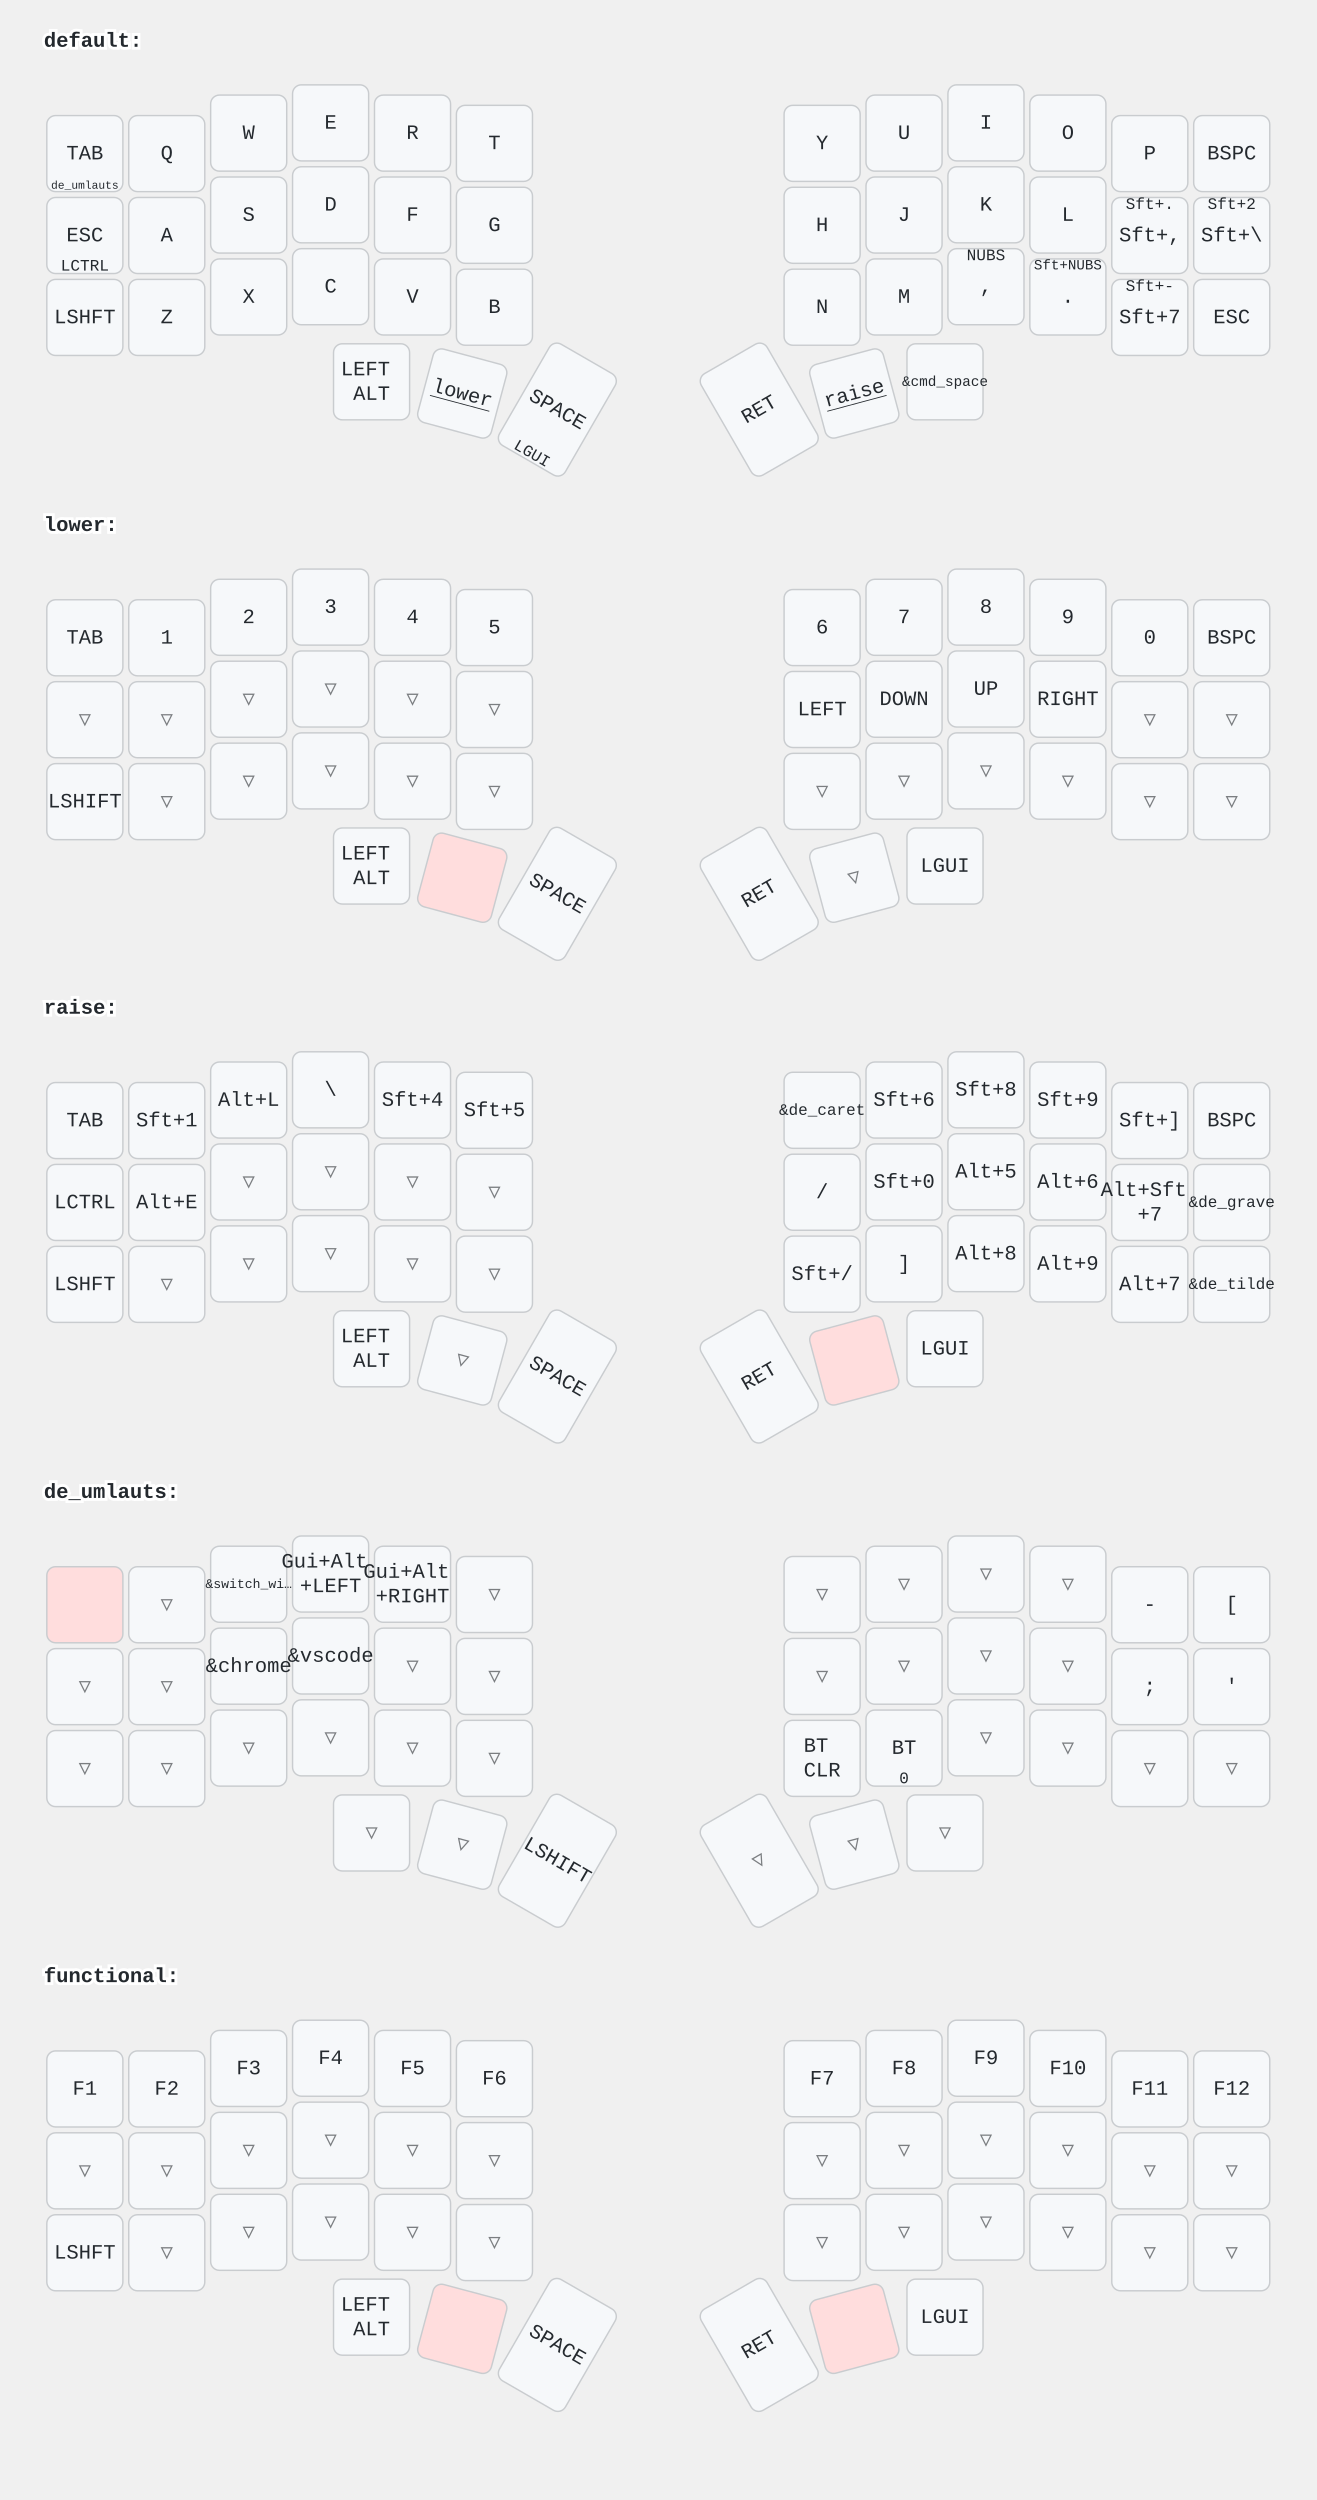
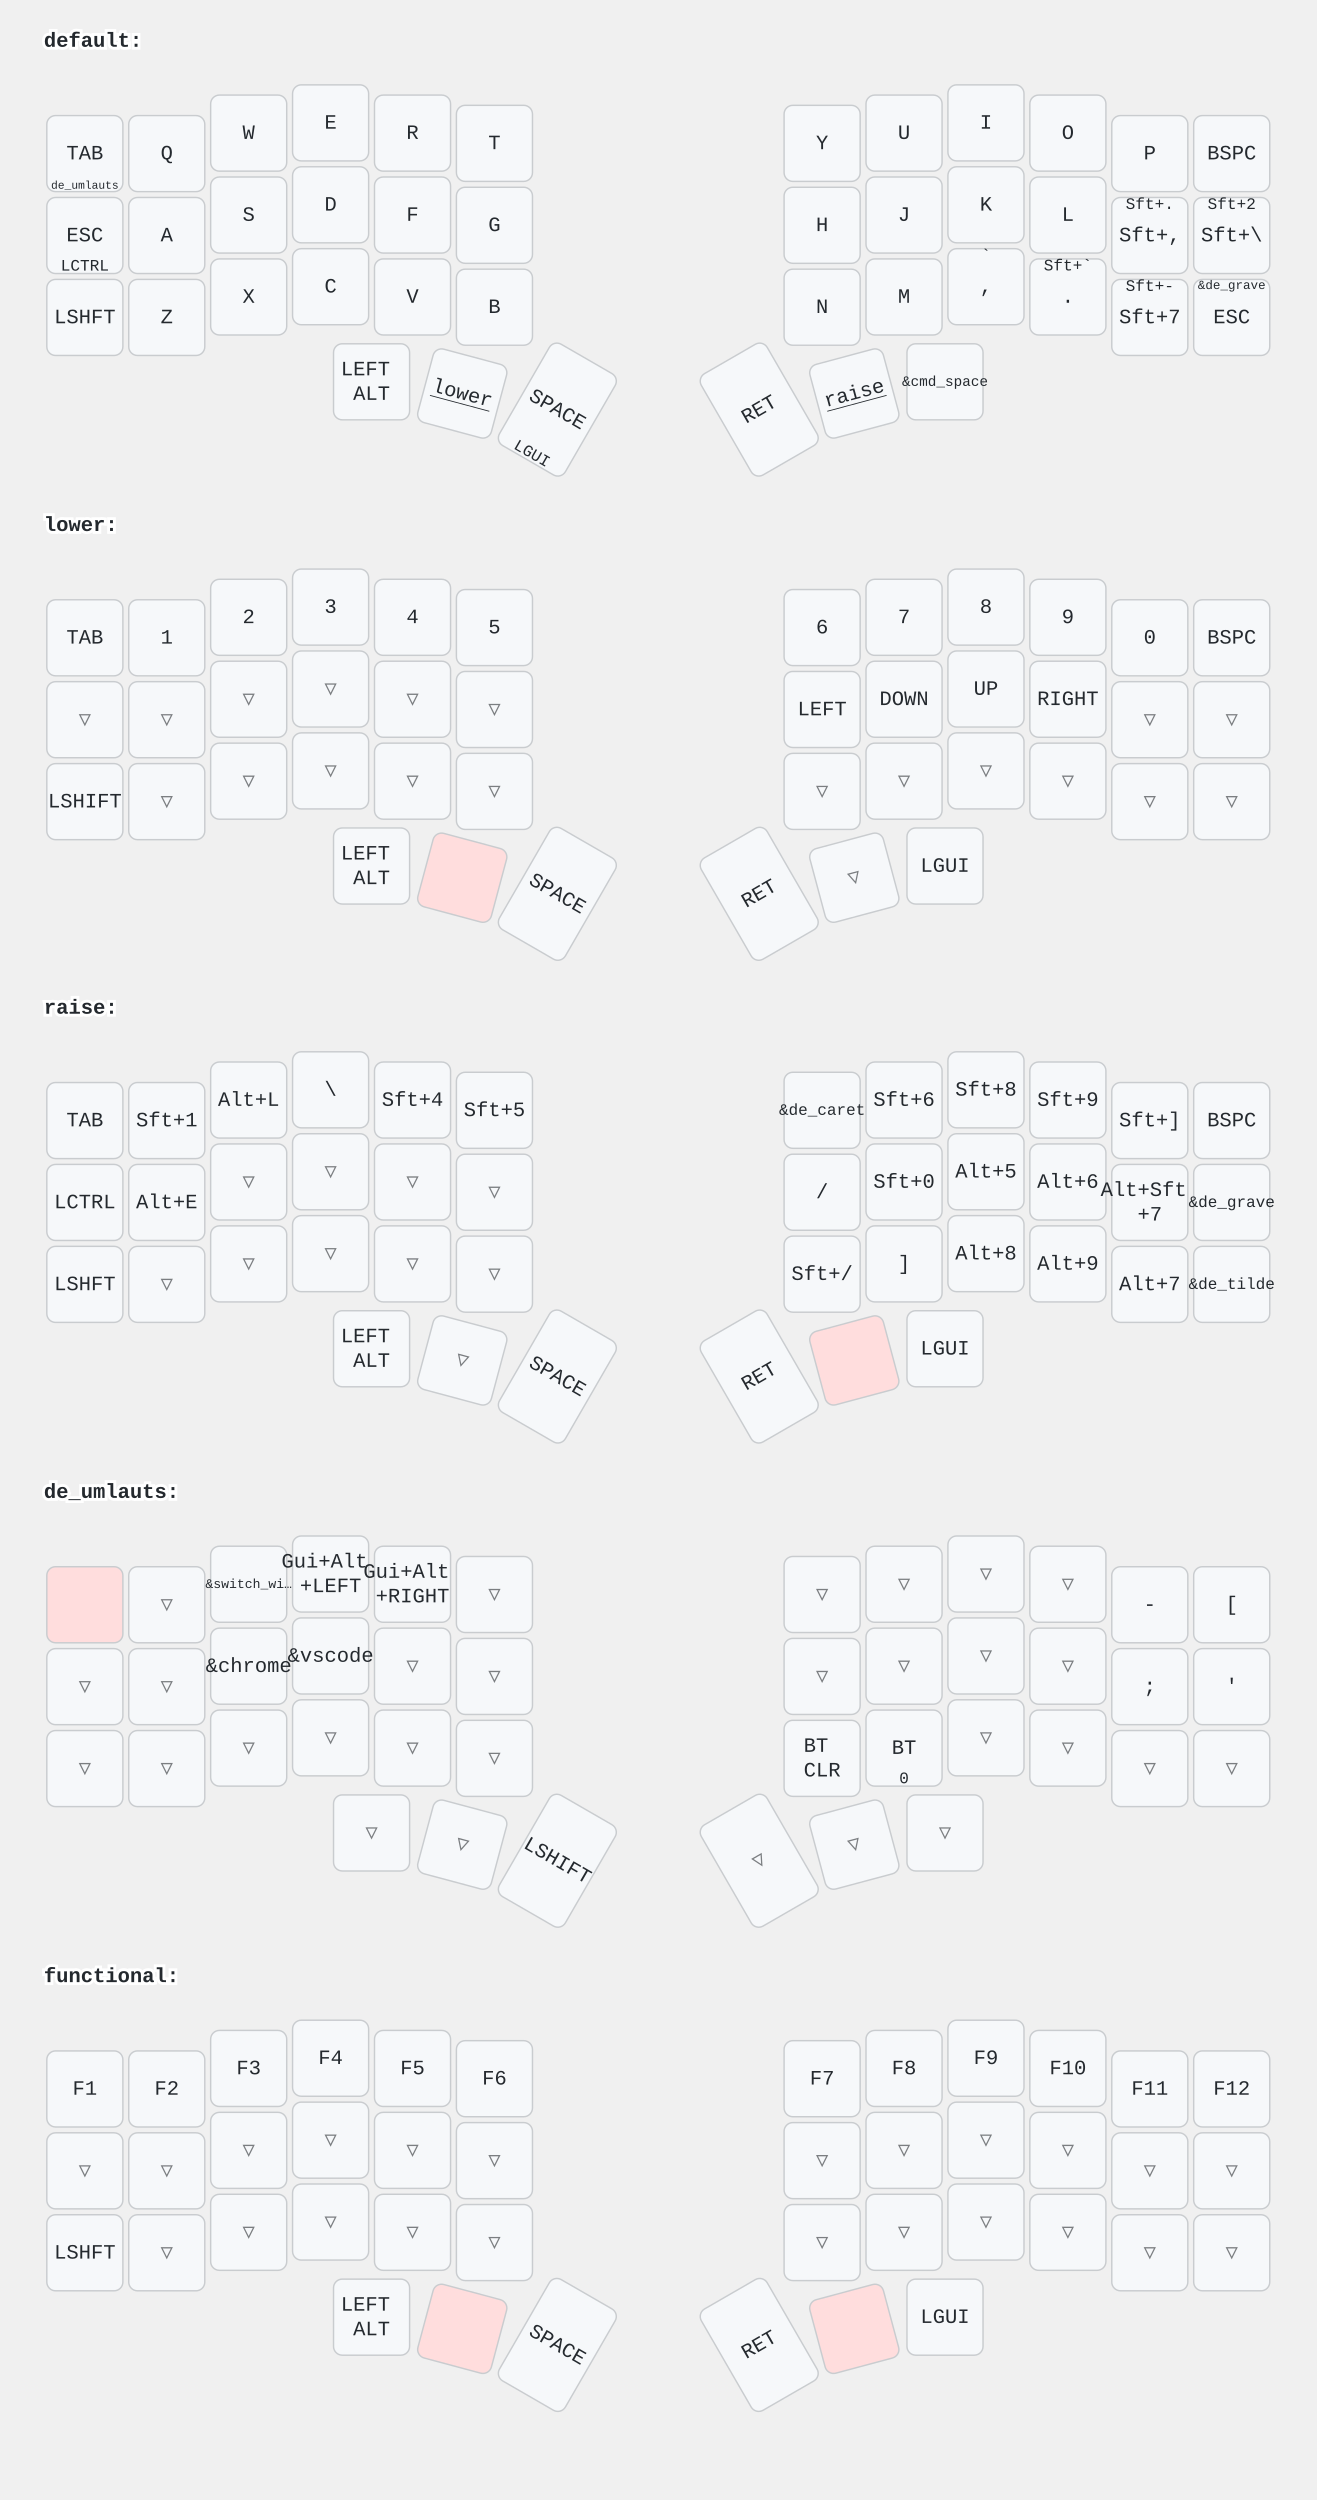
<svg xmlns="http://www.w3.org/2000/svg" width="900" height="1709" viewBox="0 0 900 1709" class="keymap">
  <style>/* inherit to force styles through use tags */
svg path {
    fill: inherit;
}

/* font and background color specifications */
svg.keymap {
    font-family: SFMono-Regular,Consolas,Liberation Mono,Menlo,monospace;
    font-size: 14px;
    font-kerning: normal;
    text-rendering: optimizeLegibility;
    fill: #24292e;
}

/* default key styling */
rect.key {
    fill: #f6f8fa;
}

rect.key, rect.combo {
    stroke: #c9cccf;
    stroke-width: 1;
}

/* default key side styling, only used is draw_key_sides is set */
rect.side {
    filter: brightness(90%);
}

/* color accent for combo boxes */
rect.combo, rect.combo-separate {
    fill: #cdf;
}

/* color accent for held keys */
rect.held, rect.combo.held {
    fill: #fdd;
}

/* color accent for ghost (optional) keys */
rect.ghost, rect.combo.ghost {
    stroke-dasharray: 4, 4;
    stroke-width: 2;
}

text {
    text-anchor: middle;
    dominant-baseline: middle;
}

/* styling for layer labels */
text.label {
    font-weight: bold;
    text-anchor: start;
    stroke: white;
    stroke-width: 4;
    paint-order: stroke;
}

/* styling for optional footer */
text.footer {
    text-anchor: end;
    dominant-baseline: auto;
    stroke: white;
    stroke-width: 4;
    paint-order: stroke;
}

/* styling for combo tap, and key non-tap label text */
text.combo, text.hold, text.shifted, text.left, text.right, text.tl, text.tr, text.bl, text.br {
    font-size: 11px;
}

text.hold, text.bl, text.br {
    text-anchor: middle;
    dominant-baseline: auto;
}

text.shifted, text.tl, text.tr {
    text-anchor: middle;
    dominant-baseline: hanging;
}

text.left, text.tl, text.bl {
    text-anchor: start;
}

text.right, text.tr, text.br {
    text-anchor: end;
}

text.layer-activator {
    text-decoration: underline;
}

/* styling for hold/shifted label text in combo box */
text.combo.hold, text.combo.shifted, text.combo.left, text.combo.right {
    font-size: 8px;
}

/* lighter symbol for transparent keys */
text.trans {
    fill: #7b7e81;
}

/* styling for combo dendrons */
path.combo {
    stroke-width: 1;
    stroke: gray;
    fill: none;
}

/* Start Tabler Icons Cleanup */
/* cannot use height/width with glyphs */
.icon-tabler &gt; path {
    fill: inherit;
    stroke: inherit;
    stroke-width: 2;
}
/* hide tabler's default box */
.icon-tabler &gt; path[stroke="none"][fill="none"] {
    visibility: hidden;
}
/* End Tabler Icons Cleanup */
</style>
  <g transform="translate(30, 0)" class="layer-default">
    <text x="0" y="28" class="label" id="default">default:</text>
    <g transform="translate(0, 56)">
      <g transform="translate(28, 49)" class="key keypos-0">
        <rect rx="6" ry="6" x="-26" y="-26" width="52" height="52" class="key" />
        <text x="0" y="0" class="key tap">TAB</text>
        <a href="#de_umlauts">
          <text x="0" y="24" class="key hold layer-activator">
            <tspan style="font-size: 70%">de_umlauts</tspan>
          </text>
        </a>
      </g>
      <g transform="translate(84, 49)" class="key keypos-1">
        <rect rx="6" ry="6" x="-26" y="-26" width="52" height="52" class="key" />
        <text x="0" y="0" class="key tap">Q</text>
      </g>
      <g transform="translate(140, 35)" class="key keypos-2">
        <rect rx="6" ry="6" x="-26" y="-26" width="52" height="52" class="key" />
        <text x="0" y="0" class="key tap">W</text>
      </g>
      <g transform="translate(196, 28)" class="key keypos-3">
        <rect rx="6" ry="6" x="-26" y="-26" width="52" height="52" class="key" />
        <text x="0" y="0" class="key tap">E</text>
      </g>
      <g transform="translate(252, 35)" class="key keypos-4">
        <rect rx="6" ry="6" x="-26" y="-26" width="52" height="52" class="key" />
        <text x="0" y="0" class="key tap">R</text>
      </g>
      <g transform="translate(308, 42)" class="key keypos-5">
        <rect rx="6" ry="6" x="-26" y="-26" width="52" height="52" class="key" />
        <text x="0" y="0" class="key tap">T</text>
      </g>
      <g transform="translate(532, 42)" class="key keypos-6">
        <rect rx="6" ry="6" x="-26" y="-26" width="52" height="52" class="key" />
        <text x="0" y="0" class="key tap">Y</text>
      </g>
      <g transform="translate(588, 35)" class="key keypos-7">
        <rect rx="6" ry="6" x="-26" y="-26" width="52" height="52" class="key" />
        <text x="0" y="0" class="key tap">U</text>
      </g>
      <g transform="translate(644, 28)" class="key keypos-8">
        <rect rx="6" ry="6" x="-26" y="-26" width="52" height="52" class="key" />
        <text x="0" y="0" class="key tap">I</text>
      </g>
      <g transform="translate(700, 35)" class="key keypos-9">
        <rect rx="6" ry="6" x="-26" y="-26" width="52" height="52" class="key" />
        <text x="0" y="0" class="key tap">O</text>
      </g>
      <g transform="translate(756, 49)" class="key keypos-10">
        <rect rx="6" ry="6" x="-26" y="-26" width="52" height="52" class="key" />
        <text x="0" y="0" class="key tap">P</text>
      </g>
      <g transform="translate(812, 49)" class="key keypos-11">
        <rect rx="6" ry="6" x="-26" y="-26" width="52" height="52" class="key" />
        <text x="0" y="0" class="key tap">BSPC</text>
      </g>
      <g transform="translate(28, 105)" class="key keypos-12">
        <rect rx="6" ry="6" x="-26" y="-26" width="52" height="52" class="key" />
        <text x="0" y="0" class="key tap">ESC</text>
        <text x="0" y="24" class="key hold">LCTRL</text>
      </g>
      <g transform="translate(84, 105)" class="key keypos-13">
        <rect rx="6" ry="6" x="-26" y="-26" width="52" height="52" class="key" />
        <text x="0" y="0" class="key tap">A</text>
      </g>
      <g transform="translate(140, 91)" class="key keypos-14">
        <rect rx="6" ry="6" x="-26" y="-26" width="52" height="52" class="key" />
        <text x="0" y="0" class="key tap">S</text>
      </g>
      <g transform="translate(196, 84)" class="key keypos-15">
        <rect rx="6" ry="6" x="-26" y="-26" width="52" height="52" class="key" />
        <text x="0" y="0" class="key tap">D</text>
      </g>
      <g transform="translate(252, 91)" class="key keypos-16">
        <rect rx="6" ry="6" x="-26" y="-26" width="52" height="52" class="key" />
        <text x="0" y="0" class="key tap">F</text>
      </g>
      <g transform="translate(308, 98)" class="key keypos-17">
        <rect rx="6" ry="6" x="-26" y="-26" width="52" height="52" class="key" />
        <text x="0" y="0" class="key tap">G</text>
      </g>
      <g transform="translate(532, 98)" class="key keypos-18">
        <rect rx="6" ry="6" x="-26" y="-26" width="52" height="52" class="key" />
        <text x="0" y="0" class="key tap">H</text>
      </g>
      <g transform="translate(588, 91)" class="key keypos-19">
        <rect rx="6" ry="6" x="-26" y="-26" width="52" height="52" class="key" />
        <text x="0" y="0" class="key tap">J</text>
      </g>
      <g transform="translate(644, 84)" class="key keypos-20">
        <rect rx="6" ry="6" x="-26" y="-26" width="52" height="52" class="key" />
        <text x="0" y="0" class="key tap">K</text>
      </g>
      <g transform="translate(700, 91)" class="key keypos-21">
        <rect rx="6" ry="6" x="-26" y="-26" width="52" height="52" class="key" />
        <text x="0" y="0" class="key tap">L</text>
      </g>
      <g transform="translate(756, 105)" class="key keypos-22">
        <rect rx="6" ry="6" x="-26" y="-26" width="52" height="52" class="key" />
        <text x="0" y="0" class="key tap">Sft+,</text>
        <text x="0" y="-24" class="key shifted">Sft+.</text>
      </g>
      <g transform="translate(812, 105)" class="key keypos-23">
        <rect rx="6" ry="6" x="-26" y="-26" width="52" height="52" class="key" />
        <text x="0" y="0" class="key tap">Sft+\</text>
        <text x="0" y="-24" class="key shifted">Sft+2</text>
      </g>
      <g transform="translate(28, 161)" class="key keypos-24">
        <rect rx="6" ry="6" x="-26" y="-26" width="52" height="52" class="key" />
        <text x="0" y="0" class="key tap">LSHFT</text>
      </g>
      <g transform="translate(84, 161)" class="key keypos-25">
        <rect rx="6" ry="6" x="-26" y="-26" width="52" height="52" class="key" />
        <text x="0" y="0" class="key tap">Z</text>
      </g>
      <g transform="translate(140, 147)" class="key keypos-26">
        <rect rx="6" ry="6" x="-26" y="-26" width="52" height="52" class="key" />
        <text x="0" y="0" class="key tap">X</text>
      </g>
      <g transform="translate(196, 140)" class="key keypos-27">
        <rect rx="6" ry="6" x="-26" y="-26" width="52" height="52" class="key" />
        <text x="0" y="0" class="key tap">C</text>
      </g>
      <g transform="translate(252, 147)" class="key keypos-28">
        <rect rx="6" ry="6" x="-26" y="-26" width="52" height="52" class="key" />
        <text x="0" y="0" class="key tap">V</text>
      </g>
      <g transform="translate(308, 154)" class="key keypos-29">
        <rect rx="6" ry="6" x="-26" y="-26" width="52" height="52" class="key" />
        <text x="0" y="0" class="key tap">B</text>
      </g>
      <g transform="translate(532, 154)" class="key keypos-30">
        <rect rx="6" ry="6" x="-26" y="-26" width="52" height="52" class="key" />
        <text x="0" y="0" class="key tap">N</text>
      </g>
      <g transform="translate(588, 147)" class="key keypos-31">
        <rect rx="6" ry="6" x="-26" y="-26" width="52" height="52" class="key" />
        <text x="0" y="0" class="key tap">M</text>
      </g>
      <g transform="translate(644, 140)" class="key keypos-32">
        <rect rx="6" ry="6" x="-26" y="-26" width="52" height="52" class="key" />
        <text x="0" y="0" class="key tap">,</text>
-         <text x="0" y="-24" class="key shifted">NUBS</text>
+         <text x="0" y="-24" class="key shifted">`</text>
      </g>
      <g transform="translate(700, 147)" class="key keypos-33">
        <rect rx="6" ry="6" x="-26" y="-26" width="52" height="52" class="key" />
        <text x="0" y="0" class="key tap">.</text>
-         <text x="0" y="-24" class="key shifted">
-           <tspan style="font-size: 88%">Sft+NUBS</tspan>
-         </text>
+         <text x="0" y="-24" class="key shifted">Sft+`</text>
      </g>
      <g transform="translate(756, 161)" class="key keypos-34">
        <rect rx="6" ry="6" x="-26" y="-26" width="52" height="52" class="key" />
        <text x="0" y="0" class="key tap">Sft+7</text>
        <text x="0" y="-24" class="key shifted">Sft+-</text>
      </g>
      <g transform="translate(812, 161)" class="key keypos-35">
        <rect rx="6" ry="6" x="-26" y="-26" width="52" height="52" class="key" />
        <text x="0" y="0" class="key tap">ESC</text>
+         <text x="0" y="-24" class="key shifted">
+           <tspan style="font-size: 78%">&amp;de_grave</tspan>
+         </text>
      </g>
      <g transform="translate(224, 205)" class="key keypos-36">
        <rect rx="6" ry="6" x="-26" y="-26" width="52" height="52" class="key" />
        <text x="0" y="0" class="key tap">
          <tspan x="0" dy="-0.6em">LEFT</tspan>
          <tspan x="0" dy="1.2em">ALT</tspan>
        </text>
      </g>
      <g transform="translate(286, 213) rotate(15.0)" class="key keypos-37">
        <rect rx="6" ry="6" x="-26" y="-26" width="52" height="52" class="key" />
        <a href="#lower">
          <text x="0" y="0" class="key tap layer-activator">lower</text>
        </a>
      </g>
      <g transform="translate(351, 224) rotate(30.0)" class="key keypos-38">
        <rect rx="6" ry="6" x="-26" y="-40" width="52" height="80" class="key" />
        <text x="0" y="0" class="key tap">SPACE</text>
        <text x="0" y="38" class="key hold">LGUI</text>
      </g>
      <g transform="translate(489, 224) rotate(-30.0)" class="key keypos-39">
        <rect rx="6" ry="6" x="-26" y="-40" width="52" height="80" class="key" />
        <text x="0" y="0" class="key tap">RET</text>
      </g>
      <g transform="translate(554, 213) rotate(-15.0)" class="key keypos-40">
        <rect rx="6" ry="6" x="-26" y="-26" width="52" height="52" class="key" />
        <a href="#raise">
          <text x="0" y="0" class="key tap layer-activator">raise</text>
        </a>
      </g>
      <g transform="translate(616, 205)" class="key keypos-41">
        <rect rx="6" ry="6" x="-26" y="-26" width="52" height="52" class="key" />
        <text x="0" y="0" class="key tap">
          <tspan style="font-size: 70%">&amp;cmd_space</tspan>
        </text>
      </g>
    </g>
  </g>
  <g transform="translate(30, 331)" class="layer-lower">
    <text x="0" y="28" class="label" id="lower">lower:</text>
    <g transform="translate(0, 56)">
      <g transform="translate(28, 49)" class="key keypos-0">
        <rect rx="6" ry="6" x="-26" y="-26" width="52" height="52" class="key" />
        <text x="0" y="0" class="key tap">TAB</text>
      </g>
      <g transform="translate(84, 49)" class="key keypos-1">
        <rect rx="6" ry="6" x="-26" y="-26" width="52" height="52" class="key" />
        <text x="0" y="0" class="key tap">1</text>
      </g>
      <g transform="translate(140, 35)" class="key keypos-2">
        <rect rx="6" ry="6" x="-26" y="-26" width="52" height="52" class="key" />
        <text x="0" y="0" class="key tap">2</text>
      </g>
      <g transform="translate(196, 28)" class="key keypos-3">
        <rect rx="6" ry="6" x="-26" y="-26" width="52" height="52" class="key" />
        <text x="0" y="0" class="key tap">3</text>
      </g>
      <g transform="translate(252, 35)" class="key keypos-4">
        <rect rx="6" ry="6" x="-26" y="-26" width="52" height="52" class="key" />
        <text x="0" y="0" class="key tap">4</text>
      </g>
      <g transform="translate(308, 42)" class="key keypos-5">
        <rect rx="6" ry="6" x="-26" y="-26" width="52" height="52" class="key" />
        <text x="0" y="0" class="key tap">5</text>
      </g>
      <g transform="translate(532, 42)" class="key keypos-6">
        <rect rx="6" ry="6" x="-26" y="-26" width="52" height="52" class="key" />
        <text x="0" y="0" class="key tap">6</text>
      </g>
      <g transform="translate(588, 35)" class="key keypos-7">
        <rect rx="6" ry="6" x="-26" y="-26" width="52" height="52" class="key" />
        <text x="0" y="0" class="key tap">7</text>
      </g>
      <g transform="translate(644, 28)" class="key keypos-8">
        <rect rx="6" ry="6" x="-26" y="-26" width="52" height="52" class="key" />
        <text x="0" y="0" class="key tap">8</text>
      </g>
      <g transform="translate(700, 35)" class="key keypos-9">
        <rect rx="6" ry="6" x="-26" y="-26" width="52" height="52" class="key" />
        <text x="0" y="0" class="key tap">9</text>
      </g>
      <g transform="translate(756, 49)" class="key keypos-10">
        <rect rx="6" ry="6" x="-26" y="-26" width="52" height="52" class="key" />
        <text x="0" y="0" class="key tap">0</text>
      </g>
      <g transform="translate(812, 49)" class="key keypos-11">
        <rect rx="6" ry="6" x="-26" y="-26" width="52" height="52" class="key" />
        <text x="0" y="0" class="key tap">BSPC</text>
      </g>
      <g transform="translate(28, 105)" class="key trans keypos-12">
        <rect rx="6" ry="6" x="-26" y="-26" width="52" height="52" class="key trans" />
        <text x="0" y="0" class="key trans tap">▽</text>
      </g>
      <g transform="translate(84, 105)" class="key trans keypos-13">
        <rect rx="6" ry="6" x="-26" y="-26" width="52" height="52" class="key trans" />
        <text x="0" y="0" class="key trans tap">▽</text>
      </g>
      <g transform="translate(140, 91)" class="key trans keypos-14">
        <rect rx="6" ry="6" x="-26" y="-26" width="52" height="52" class="key trans" />
        <text x="0" y="0" class="key trans tap">▽</text>
      </g>
      <g transform="translate(196, 84)" class="key trans keypos-15">
        <rect rx="6" ry="6" x="-26" y="-26" width="52" height="52" class="key trans" />
        <text x="0" y="0" class="key trans tap">▽</text>
      </g>
      <g transform="translate(252, 91)" class="key trans keypos-16">
        <rect rx="6" ry="6" x="-26" y="-26" width="52" height="52" class="key trans" />
        <text x="0" y="0" class="key trans tap">▽</text>
      </g>
      <g transform="translate(308, 98)" class="key trans keypos-17">
        <rect rx="6" ry="6" x="-26" y="-26" width="52" height="52" class="key trans" />
        <text x="0" y="0" class="key trans tap">▽</text>
      </g>
      <g transform="translate(532, 98)" class="key keypos-18">
        <rect rx="6" ry="6" x="-26" y="-26" width="52" height="52" class="key" />
        <text x="0" y="0" class="key tap">LEFT</text>
      </g>
      <g transform="translate(588, 91)" class="key keypos-19">
        <rect rx="6" ry="6" x="-26" y="-26" width="52" height="52" class="key" />
        <text x="0" y="0" class="key tap">DOWN</text>
      </g>
      <g transform="translate(644, 84)" class="key keypos-20">
        <rect rx="6" ry="6" x="-26" y="-26" width="52" height="52" class="key" />
        <text x="0" y="0" class="key tap">UP</text>
      </g>
      <g transform="translate(700, 91)" class="key keypos-21">
        <rect rx="6" ry="6" x="-26" y="-26" width="52" height="52" class="key" />
        <text x="0" y="0" class="key tap">RIGHT</text>
      </g>
      <g transform="translate(756, 105)" class="key trans keypos-22">
        <rect rx="6" ry="6" x="-26" y="-26" width="52" height="52" class="key trans" />
        <text x="0" y="0" class="key trans tap">▽</text>
      </g>
      <g transform="translate(812, 105)" class="key trans keypos-23">
        <rect rx="6" ry="6" x="-26" y="-26" width="52" height="52" class="key trans" />
        <text x="0" y="0" class="key trans tap">▽</text>
      </g>
      <g transform="translate(28, 161)" class="key keypos-24">
        <rect rx="6" ry="6" x="-26" y="-26" width="52" height="52" class="key" />
        <text x="0" y="0" class="key tap">LSHIFT</text>
      </g>
      <g transform="translate(84, 161)" class="key trans keypos-25">
        <rect rx="6" ry="6" x="-26" y="-26" width="52" height="52" class="key trans" />
        <text x="0" y="0" class="key trans tap">▽</text>
      </g>
      <g transform="translate(140, 147)" class="key trans keypos-26">
        <rect rx="6" ry="6" x="-26" y="-26" width="52" height="52" class="key trans" />
        <text x="0" y="0" class="key trans tap">▽</text>
      </g>
      <g transform="translate(196, 140)" class="key trans keypos-27">
        <rect rx="6" ry="6" x="-26" y="-26" width="52" height="52" class="key trans" />
        <text x="0" y="0" class="key trans tap">▽</text>
      </g>
      <g transform="translate(252, 147)" class="key trans keypos-28">
        <rect rx="6" ry="6" x="-26" y="-26" width="52" height="52" class="key trans" />
        <text x="0" y="0" class="key trans tap">▽</text>
      </g>
      <g transform="translate(308, 154)" class="key trans keypos-29">
        <rect rx="6" ry="6" x="-26" y="-26" width="52" height="52" class="key trans" />
        <text x="0" y="0" class="key trans tap">▽</text>
      </g>
      <g transform="translate(532, 154)" class="key trans keypos-30">
        <rect rx="6" ry="6" x="-26" y="-26" width="52" height="52" class="key trans" />
        <text x="0" y="0" class="key trans tap">▽</text>
      </g>
      <g transform="translate(588, 147)" class="key trans keypos-31">
        <rect rx="6" ry="6" x="-26" y="-26" width="52" height="52" class="key trans" />
        <text x="0" y="0" class="key trans tap">▽</text>
      </g>
      <g transform="translate(644, 140)" class="key trans keypos-32">
        <rect rx="6" ry="6" x="-26" y="-26" width="52" height="52" class="key trans" />
        <text x="0" y="0" class="key trans tap">▽</text>
      </g>
      <g transform="translate(700, 147)" class="key trans keypos-33">
        <rect rx="6" ry="6" x="-26" y="-26" width="52" height="52" class="key trans" />
        <text x="0" y="0" class="key trans tap">▽</text>
      </g>
      <g transform="translate(756, 161)" class="key trans keypos-34">
        <rect rx="6" ry="6" x="-26" y="-26" width="52" height="52" class="key trans" />
        <text x="0" y="0" class="key trans tap">▽</text>
      </g>
      <g transform="translate(812, 161)" class="key trans keypos-35">
        <rect rx="6" ry="6" x="-26" y="-26" width="52" height="52" class="key trans" />
        <text x="0" y="0" class="key trans tap">▽</text>
      </g>
      <g transform="translate(224, 205)" class="key keypos-36">
        <rect rx="6" ry="6" x="-26" y="-26" width="52" height="52" class="key" />
        <text x="0" y="0" class="key tap">
          <tspan x="0" dy="-0.6em">LEFT</tspan>
          <tspan x="0" dy="1.2em">ALT</tspan>
        </text>
      </g>
      <g transform="translate(286, 213) rotate(15.0)" class="key held keypos-37">
        <rect rx="6" ry="6" x="-26" y="-26" width="52" height="52" class="key held" />
      </g>
      <g transform="translate(351, 224) rotate(30.0)" class="key keypos-38">
        <rect rx="6" ry="6" x="-26" y="-40" width="52" height="80" class="key" />
        <text x="0" y="0" class="key tap">SPACE</text>
      </g>
      <g transform="translate(489, 224) rotate(-30.0)" class="key keypos-39">
        <rect rx="6" ry="6" x="-26" y="-40" width="52" height="80" class="key" />
        <text x="0" y="0" class="key tap">RET</text>
      </g>
      <g transform="translate(554, 213) rotate(-15.0)" class="key trans keypos-40">
        <rect rx="6" ry="6" x="-26" y="-26" width="52" height="52" class="key trans" />
        <text x="0" y="0" class="key trans tap">▽</text>
      </g>
      <g transform="translate(616, 205)" class="key keypos-41">
        <rect rx="6" ry="6" x="-26" y="-26" width="52" height="52" class="key" />
        <text x="0" y="0" class="key tap">LGUI</text>
      </g>
    </g>
  </g>
  <g transform="translate(30, 661)" class="layer-raise">
    <text x="0" y="28" class="label" id="raise">raise:</text>
    <g transform="translate(0, 56)">
      <g transform="translate(28, 49)" class="key keypos-0">
        <rect rx="6" ry="6" x="-26" y="-26" width="52" height="52" class="key" />
        <text x="0" y="0" class="key tap">TAB</text>
      </g>
      <g transform="translate(84, 49)" class="key keypos-1">
        <rect rx="6" ry="6" x="-26" y="-26" width="52" height="52" class="key" />
        <text x="0" y="0" class="key tap">Sft+1</text>
      </g>
      <g transform="translate(140, 35)" class="key keypos-2">
        <rect rx="6" ry="6" x="-26" y="-26" width="52" height="52" class="key" />
        <text x="0" y="0" class="key tap">Alt+L</text>
      </g>
      <g transform="translate(196, 28)" class="key keypos-3">
        <rect rx="6" ry="6" x="-26" y="-26" width="52" height="52" class="key" />
        <text x="0" y="0" class="key tap">\</text>
      </g>
      <g transform="translate(252, 35)" class="key keypos-4">
        <rect rx="6" ry="6" x="-26" y="-26" width="52" height="52" class="key" />
        <text x="0" y="0" class="key tap">Sft+4</text>
      </g>
      <g transform="translate(308, 42)" class="key keypos-5">
        <rect rx="6" ry="6" x="-26" y="-26" width="52" height="52" class="key" />
        <text x="0" y="0" class="key tap">Sft+5</text>
      </g>
      <g transform="translate(532, 42)" class="key keypos-6">
        <rect rx="6" ry="6" x="-26" y="-26" width="52" height="52" class="key" />
        <text x="0" y="0" class="key tap">
          <tspan style="font-size: 78%">&amp;de_caret</tspan>
        </text>
      </g>
      <g transform="translate(588, 35)" class="key keypos-7">
        <rect rx="6" ry="6" x="-26" y="-26" width="52" height="52" class="key" />
        <text x="0" y="0" class="key tap">Sft+6</text>
      </g>
      <g transform="translate(644, 28)" class="key keypos-8">
        <rect rx="6" ry="6" x="-26" y="-26" width="52" height="52" class="key" />
        <text x="0" y="0" class="key tap">Sft+8</text>
      </g>
      <g transform="translate(700, 35)" class="key keypos-9">
        <rect rx="6" ry="6" x="-26" y="-26" width="52" height="52" class="key" />
        <text x="0" y="0" class="key tap">Sft+9</text>
      </g>
      <g transform="translate(756, 49)" class="key keypos-10">
        <rect rx="6" ry="6" x="-26" y="-26" width="52" height="52" class="key" />
        <text x="0" y="0" class="key tap">Sft+]</text>
      </g>
      <g transform="translate(812, 49)" class="key keypos-11">
        <rect rx="6" ry="6" x="-26" y="-26" width="52" height="52" class="key" />
        <text x="0" y="0" class="key tap">BSPC</text>
      </g>
      <g transform="translate(28, 105)" class="key keypos-12">
        <rect rx="6" ry="6" x="-26" y="-26" width="52" height="52" class="key" />
        <text x="0" y="0" class="key tap">LCTRL</text>
      </g>
      <g transform="translate(84, 105)" class="key keypos-13">
        <rect rx="6" ry="6" x="-26" y="-26" width="52" height="52" class="key" />
        <text x="0" y="0" class="key tap">Alt+E</text>
      </g>
      <g transform="translate(140, 91)" class="key trans keypos-14">
        <rect rx="6" ry="6" x="-26" y="-26" width="52" height="52" class="key trans" />
        <text x="0" y="0" class="key trans tap">▽</text>
      </g>
      <g transform="translate(196, 84)" class="key trans keypos-15">
        <rect rx="6" ry="6" x="-26" y="-26" width="52" height="52" class="key trans" />
        <text x="0" y="0" class="key trans tap">▽</text>
      </g>
      <g transform="translate(252, 91)" class="key trans keypos-16">
        <rect rx="6" ry="6" x="-26" y="-26" width="52" height="52" class="key trans" />
        <text x="0" y="0" class="key trans tap">▽</text>
      </g>
      <g transform="translate(308, 98)" class="key trans keypos-17">
        <rect rx="6" ry="6" x="-26" y="-26" width="52" height="52" class="key trans" />
        <text x="0" y="0" class="key trans tap">▽</text>
      </g>
      <g transform="translate(532, 98)" class="key keypos-18">
        <rect rx="6" ry="6" x="-26" y="-26" width="52" height="52" class="key" />
        <text x="0" y="0" class="key tap">/</text>
      </g>
      <g transform="translate(588, 91)" class="key keypos-19">
        <rect rx="6" ry="6" x="-26" y="-26" width="52" height="52" class="key" />
        <text x="0" y="0" class="key tap">Sft+0</text>
      </g>
      <g transform="translate(644, 84)" class="key keypos-20">
        <rect rx="6" ry="6" x="-26" y="-26" width="52" height="52" class="key" />
        <text x="0" y="0" class="key tap">Alt+5</text>
      </g>
      <g transform="translate(700, 91)" class="key keypos-21">
        <rect rx="6" ry="6" x="-26" y="-26" width="52" height="52" class="key" />
        <text x="0" y="0" class="key tap">Alt+6</text>
      </g>
      <g transform="translate(756, 105)" class="key keypos-22">
        <rect rx="6" ry="6" x="-26" y="-26" width="52" height="52" class="key" />
        <text x="0" y="0" class="key tap">
          <tspan x="0" dy="-0.6em">Alt+Sft</tspan>
          <tspan x="0" dy="1.2em">+7</tspan>
        </text>
      </g>
      <g transform="translate(812, 105)" class="key keypos-23">
        <rect rx="6" ry="6" x="-26" y="-26" width="52" height="52" class="key" />
        <text x="0" y="0" class="key tap">
          <tspan style="font-size: 78%">&amp;de_grave</tspan>
        </text>
      </g>
      <g transform="translate(28, 161)" class="key keypos-24">
        <rect rx="6" ry="6" x="-26" y="-26" width="52" height="52" class="key" />
        <text x="0" y="0" class="key tap">LSHFT</text>
      </g>
      <g transform="translate(84, 161)" class="key trans keypos-25">
        <rect rx="6" ry="6" x="-26" y="-26" width="52" height="52" class="key trans" />
        <text x="0" y="0" class="key trans tap">▽</text>
      </g>
      <g transform="translate(140, 147)" class="key trans keypos-26">
        <rect rx="6" ry="6" x="-26" y="-26" width="52" height="52" class="key trans" />
        <text x="0" y="0" class="key trans tap">▽</text>
      </g>
      <g transform="translate(196, 140)" class="key trans keypos-27">
        <rect rx="6" ry="6" x="-26" y="-26" width="52" height="52" class="key trans" />
        <text x="0" y="0" class="key trans tap">▽</text>
      </g>
      <g transform="translate(252, 147)" class="key trans keypos-28">
        <rect rx="6" ry="6" x="-26" y="-26" width="52" height="52" class="key trans" />
        <text x="0" y="0" class="key trans tap">▽</text>
      </g>
      <g transform="translate(308, 154)" class="key trans keypos-29">
        <rect rx="6" ry="6" x="-26" y="-26" width="52" height="52" class="key trans" />
        <text x="0" y="0" class="key trans tap">▽</text>
      </g>
      <g transform="translate(532, 154)" class="key keypos-30">
        <rect rx="6" ry="6" x="-26" y="-26" width="52" height="52" class="key" />
        <text x="0" y="0" class="key tap">Sft+/</text>
      </g>
      <g transform="translate(588, 147)" class="key keypos-31">
        <rect rx="6" ry="6" x="-26" y="-26" width="52" height="52" class="key" />
        <text x="0" y="0" class="key tap">]</text>
      </g>
      <g transform="translate(644, 140)" class="key keypos-32">
        <rect rx="6" ry="6" x="-26" y="-26" width="52" height="52" class="key" />
        <text x="0" y="0" class="key tap">Alt+8</text>
      </g>
      <g transform="translate(700, 147)" class="key keypos-33">
        <rect rx="6" ry="6" x="-26" y="-26" width="52" height="52" class="key" />
        <text x="0" y="0" class="key tap">Alt+9</text>
      </g>
      <g transform="translate(756, 161)" class="key keypos-34">
        <rect rx="6" ry="6" x="-26" y="-26" width="52" height="52" class="key" />
        <text x="0" y="0" class="key tap">Alt+7</text>
      </g>
      <g transform="translate(812, 161)" class="key keypos-35">
        <rect rx="6" ry="6" x="-26" y="-26" width="52" height="52" class="key" />
        <text x="0" y="0" class="key tap">
          <tspan style="font-size: 78%">&amp;de_tilde</tspan>
        </text>
      </g>
      <g transform="translate(224, 205)" class="key keypos-36">
        <rect rx="6" ry="6" x="-26" y="-26" width="52" height="52" class="key" />
        <text x="0" y="0" class="key tap">
          <tspan x="0" dy="-0.6em">LEFT</tspan>
          <tspan x="0" dy="1.2em">ALT</tspan>
        </text>
      </g>
      <g transform="translate(286, 213) rotate(15.0)" class="key trans keypos-37">
        <rect rx="6" ry="6" x="-26" y="-26" width="52" height="52" class="key trans" />
        <text x="0" y="0" class="key trans tap">▽</text>
      </g>
      <g transform="translate(351, 224) rotate(30.0)" class="key keypos-38">
        <rect rx="6" ry="6" x="-26" y="-40" width="52" height="80" class="key" />
        <text x="0" y="0" class="key tap">SPACE</text>
      </g>
      <g transform="translate(489, 224) rotate(-30.0)" class="key keypos-39">
        <rect rx="6" ry="6" x="-26" y="-40" width="52" height="80" class="key" />
        <text x="0" y="0" class="key tap">RET</text>
      </g>
      <g transform="translate(554, 213) rotate(-15.0)" class="key held keypos-40">
        <rect rx="6" ry="6" x="-26" y="-26" width="52" height="52" class="key held" />
      </g>
      <g transform="translate(616, 205)" class="key keypos-41">
        <rect rx="6" ry="6" x="-26" y="-26" width="52" height="52" class="key" />
        <text x="0" y="0" class="key tap">LGUI</text>
      </g>
    </g>
  </g>
  <g transform="translate(30, 992)" class="layer-de_umlauts">
    <text x="0" y="28" class="label" id="de_umlauts">de_umlauts:</text>
    <g transform="translate(0, 56)">
      <g transform="translate(28, 49)" class="key held keypos-0">
        <rect rx="6" ry="6" x="-26" y="-26" width="52" height="52" class="key held" />
      </g>
      <g transform="translate(84, 49)" class="key trans keypos-1">
        <rect rx="6" ry="6" x="-26" y="-26" width="52" height="52" class="key trans" />
        <text x="0" y="0" class="key trans tap">▽</text>
      </g>
      <g transform="translate(140, 35)" class="key keypos-2">
        <rect rx="6" ry="6" x="-26" y="-26" width="52" height="52" class="key" />
        <text x="0" y="0" class="key tap">
          <tspan style="font-size: 64%">&amp;switch_wi…</tspan>
        </text>
      </g>
      <g transform="translate(196, 28)" class="key keypos-3">
        <rect rx="6" ry="6" x="-26" y="-26" width="52" height="52" class="key" />
        <text x="0" y="0" class="key tap">
          <tspan x="0" dy="-0.6em">Gui+Alt</tspan>
          <tspan x="0" dy="1.2em">+LEFT</tspan>
        </text>
      </g>
      <g transform="translate(252, 35)" class="key keypos-4">
        <rect rx="6" ry="6" x="-26" y="-26" width="52" height="52" class="key" />
        <text x="0" y="0" class="key tap">
          <tspan x="0" dy="-0.6em">Gui+Alt</tspan>
          <tspan x="0" dy="1.2em">+RIGHT</tspan>
        </text>
      </g>
      <g transform="translate(308, 42)" class="key trans keypos-5">
        <rect rx="6" ry="6" x="-26" y="-26" width="52" height="52" class="key trans" />
        <text x="0" y="0" class="key trans tap">▽</text>
      </g>
      <g transform="translate(532, 42)" class="key trans keypos-6">
        <rect rx="6" ry="6" x="-26" y="-26" width="52" height="52" class="key trans" />
        <text x="0" y="0" class="key trans tap">▽</text>
      </g>
      <g transform="translate(588, 35)" class="key trans keypos-7">
        <rect rx="6" ry="6" x="-26" y="-26" width="52" height="52" class="key trans" />
        <text x="0" y="0" class="key trans tap">▽</text>
      </g>
      <g transform="translate(644, 28)" class="key trans keypos-8">
        <rect rx="6" ry="6" x="-26" y="-26" width="52" height="52" class="key trans" />
        <text x="0" y="0" class="key trans tap">▽</text>
      </g>
      <g transform="translate(700, 35)" class="key trans keypos-9">
        <rect rx="6" ry="6" x="-26" y="-26" width="52" height="52" class="key trans" />
        <text x="0" y="0" class="key trans tap">▽</text>
      </g>
      <g transform="translate(756, 49)" class="key keypos-10">
        <rect rx="6" ry="6" x="-26" y="-26" width="52" height="52" class="key" />
        <text x="0" y="0" class="key tap">-</text>
      </g>
      <g transform="translate(812, 49)" class="key keypos-11">
        <rect rx="6" ry="6" x="-26" y="-26" width="52" height="52" class="key" />
        <text x="0" y="0" class="key tap">[</text>
      </g>
      <g transform="translate(28, 105)" class="key trans keypos-12">
        <rect rx="6" ry="6" x="-26" y="-26" width="52" height="52" class="key trans" />
        <text x="0" y="0" class="key trans tap">▽</text>
      </g>
      <g transform="translate(84, 105)" class="key trans keypos-13">
        <rect rx="6" ry="6" x="-26" y="-26" width="52" height="52" class="key trans" />
        <text x="0" y="0" class="key trans tap">▽</text>
      </g>
      <g transform="translate(140, 91)" class="key keypos-14">
        <rect rx="6" ry="6" x="-26" y="-26" width="52" height="52" class="key" />
        <text x="0" y="0" class="key tap">&amp;chrome</text>
      </g>
      <g transform="translate(196, 84)" class="key keypos-15">
        <rect rx="6" ry="6" x="-26" y="-26" width="52" height="52" class="key" />
        <text x="0" y="0" class="key tap">&amp;vscode</text>
      </g>
      <g transform="translate(252, 91)" class="key trans keypos-16">
        <rect rx="6" ry="6" x="-26" y="-26" width="52" height="52" class="key trans" />
        <text x="0" y="0" class="key trans tap">▽</text>
      </g>
      <g transform="translate(308, 98)" class="key trans keypos-17">
        <rect rx="6" ry="6" x="-26" y="-26" width="52" height="52" class="key trans" />
        <text x="0" y="0" class="key trans tap">▽</text>
      </g>
      <g transform="translate(532, 98)" class="key trans keypos-18">
        <rect rx="6" ry="6" x="-26" y="-26" width="52" height="52" class="key trans" />
        <text x="0" y="0" class="key trans tap">▽</text>
      </g>
      <g transform="translate(588, 91)" class="key trans keypos-19">
        <rect rx="6" ry="6" x="-26" y="-26" width="52" height="52" class="key trans" />
        <text x="0" y="0" class="key trans tap">▽</text>
      </g>
      <g transform="translate(644, 84)" class="key trans keypos-20">
        <rect rx="6" ry="6" x="-26" y="-26" width="52" height="52" class="key trans" />
        <text x="0" y="0" class="key trans tap">▽</text>
      </g>
      <g transform="translate(700, 91)" class="key trans keypos-21">
        <rect rx="6" ry="6" x="-26" y="-26" width="52" height="52" class="key trans" />
        <text x="0" y="0" class="key trans tap">▽</text>
      </g>
      <g transform="translate(756, 105)" class="key keypos-22">
        <rect rx="6" ry="6" x="-26" y="-26" width="52" height="52" class="key" />
        <text x="0" y="0" class="key tap">;</text>
      </g>
      <g transform="translate(812, 105)" class="key keypos-23">
        <rect rx="6" ry="6" x="-26" y="-26" width="52" height="52" class="key" />
        <text x="0" y="0" class="key tap">'</text>
      </g>
      <g transform="translate(28, 161)" class="key trans keypos-24">
        <rect rx="6" ry="6" x="-26" y="-26" width="52" height="52" class="key trans" />
        <text x="0" y="0" class="key trans tap">▽</text>
      </g>
      <g transform="translate(84, 161)" class="key trans keypos-25">
        <rect rx="6" ry="6" x="-26" y="-26" width="52" height="52" class="key trans" />
        <text x="0" y="0" class="key trans tap">▽</text>
      </g>
      <g transform="translate(140, 147)" class="key trans keypos-26">
        <rect rx="6" ry="6" x="-26" y="-26" width="52" height="52" class="key trans" />
        <text x="0" y="0" class="key trans tap">▽</text>
      </g>
      <g transform="translate(196, 140)" class="key trans keypos-27">
        <rect rx="6" ry="6" x="-26" y="-26" width="52" height="52" class="key trans" />
        <text x="0" y="0" class="key trans tap">▽</text>
      </g>
      <g transform="translate(252, 147)" class="key trans keypos-28">
        <rect rx="6" ry="6" x="-26" y="-26" width="52" height="52" class="key trans" />
        <text x="0" y="0" class="key trans tap">▽</text>
      </g>
      <g transform="translate(308, 154)" class="key trans keypos-29">
        <rect rx="6" ry="6" x="-26" y="-26" width="52" height="52" class="key trans" />
        <text x="0" y="0" class="key trans tap">▽</text>
      </g>
      <g transform="translate(532, 154)" class="key keypos-30">
        <rect rx="6" ry="6" x="-26" y="-26" width="52" height="52" class="key" />
        <text x="0" y="0" class="key tap">
          <tspan x="0" dy="-0.6em">BT</tspan>
          <tspan x="0" dy="1.2em">CLR</tspan>
        </text>
      </g>
      <g transform="translate(588, 147)" class="key keypos-31">
        <rect rx="6" ry="6" x="-26" y="-26" width="52" height="52" class="key" />
        <text x="0" y="0" class="key tap">BT</text>
        <text x="0" y="24" class="key hold">0</text>
      </g>
      <g transform="translate(644, 140)" class="key trans keypos-32">
        <rect rx="6" ry="6" x="-26" y="-26" width="52" height="52" class="key trans" />
        <text x="0" y="0" class="key trans tap">▽</text>
      </g>
      <g transform="translate(700, 147)" class="key trans keypos-33">
        <rect rx="6" ry="6" x="-26" y="-26" width="52" height="52" class="key trans" />
        <text x="0" y="0" class="key trans tap">▽</text>
      </g>
      <g transform="translate(756, 161)" class="key trans keypos-34">
        <rect rx="6" ry="6" x="-26" y="-26" width="52" height="52" class="key trans" />
        <text x="0" y="0" class="key trans tap">▽</text>
      </g>
      <g transform="translate(812, 161)" class="key trans keypos-35">
        <rect rx="6" ry="6" x="-26" y="-26" width="52" height="52" class="key trans" />
        <text x="0" y="0" class="key trans tap">▽</text>
      </g>
      <g transform="translate(224, 205)" class="key trans keypos-36">
        <rect rx="6" ry="6" x="-26" y="-26" width="52" height="52" class="key trans" />
        <text x="0" y="0" class="key trans tap">▽</text>
      </g>
      <g transform="translate(286, 213) rotate(15.0)" class="key trans keypos-37">
        <rect rx="6" ry="6" x="-26" y="-26" width="52" height="52" class="key trans" />
        <text x="0" y="0" class="key trans tap">▽</text>
      </g>
      <g transform="translate(351, 224) rotate(30.0)" class="key keypos-38">
        <rect rx="6" ry="6" x="-26" y="-40" width="52" height="80" class="key" />
        <text x="0" y="0" class="key tap">LSHIFT</text>
      </g>
      <g transform="translate(489, 224) rotate(-30.0)" class="key trans keypos-39">
        <rect rx="6" ry="6" x="-26" y="-40" width="52" height="80" class="key trans" />
        <text x="0" y="0" class="key trans tap">▽</text>
      </g>
      <g transform="translate(554, 213) rotate(-15.0)" class="key trans keypos-40">
        <rect rx="6" ry="6" x="-26" y="-26" width="52" height="52" class="key trans" />
        <text x="0" y="0" class="key trans tap">▽</text>
      </g>
      <g transform="translate(616, 205)" class="key trans keypos-41">
        <rect rx="6" ry="6" x="-26" y="-26" width="52" height="52" class="key trans" />
        <text x="0" y="0" class="key trans tap">▽</text>
      </g>
    </g>
  </g>
  <g transform="translate(30, 1323)" class="layer-functional">
    <text x="0" y="28" class="label" id="functional">functional:</text>
    <g transform="translate(0, 56)">
      <g transform="translate(28, 49)" class="key keypos-0">
        <rect rx="6" ry="6" x="-26" y="-26" width="52" height="52" class="key" />
        <text x="0" y="0" class="key tap">F1</text>
      </g>
      <g transform="translate(84, 49)" class="key keypos-1">
        <rect rx="6" ry="6" x="-26" y="-26" width="52" height="52" class="key" />
        <text x="0" y="0" class="key tap">F2</text>
      </g>
      <g transform="translate(140, 35)" class="key keypos-2">
        <rect rx="6" ry="6" x="-26" y="-26" width="52" height="52" class="key" />
        <text x="0" y="0" class="key tap">F3</text>
      </g>
      <g transform="translate(196, 28)" class="key keypos-3">
        <rect rx="6" ry="6" x="-26" y="-26" width="52" height="52" class="key" />
        <text x="0" y="0" class="key tap">F4</text>
      </g>
      <g transform="translate(252, 35)" class="key keypos-4">
        <rect rx="6" ry="6" x="-26" y="-26" width="52" height="52" class="key" />
        <text x="0" y="0" class="key tap">F5</text>
      </g>
      <g transform="translate(308, 42)" class="key keypos-5">
        <rect rx="6" ry="6" x="-26" y="-26" width="52" height="52" class="key" />
        <text x="0" y="0" class="key tap">F6</text>
      </g>
      <g transform="translate(532, 42)" class="key keypos-6">
        <rect rx="6" ry="6" x="-26" y="-26" width="52" height="52" class="key" />
        <text x="0" y="0" class="key tap">F7</text>
      </g>
      <g transform="translate(588, 35)" class="key keypos-7">
        <rect rx="6" ry="6" x="-26" y="-26" width="52" height="52" class="key" />
        <text x="0" y="0" class="key tap">F8</text>
      </g>
      <g transform="translate(644, 28)" class="key keypos-8">
        <rect rx="6" ry="6" x="-26" y="-26" width="52" height="52" class="key" />
        <text x="0" y="0" class="key tap">F9</text>
      </g>
      <g transform="translate(700, 35)" class="key keypos-9">
        <rect rx="6" ry="6" x="-26" y="-26" width="52" height="52" class="key" />
        <text x="0" y="0" class="key tap">F10</text>
      </g>
      <g transform="translate(756, 49)" class="key keypos-10">
        <rect rx="6" ry="6" x="-26" y="-26" width="52" height="52" class="key" />
        <text x="0" y="0" class="key tap">F11</text>
      </g>
      <g transform="translate(812, 49)" class="key keypos-11">
        <rect rx="6" ry="6" x="-26" y="-26" width="52" height="52" class="key" />
        <text x="0" y="0" class="key tap">F12</text>
      </g>
      <g transform="translate(28, 105)" class="key trans keypos-12">
        <rect rx="6" ry="6" x="-26" y="-26" width="52" height="52" class="key trans" />
        <text x="0" y="0" class="key trans tap">▽</text>
      </g>
      <g transform="translate(84, 105)" class="key trans keypos-13">
        <rect rx="6" ry="6" x="-26" y="-26" width="52" height="52" class="key trans" />
        <text x="0" y="0" class="key trans tap">▽</text>
      </g>
      <g transform="translate(140, 91)" class="key trans keypos-14">
        <rect rx="6" ry="6" x="-26" y="-26" width="52" height="52" class="key trans" />
        <text x="0" y="0" class="key trans tap">▽</text>
      </g>
      <g transform="translate(196, 84)" class="key trans keypos-15">
        <rect rx="6" ry="6" x="-26" y="-26" width="52" height="52" class="key trans" />
        <text x="0" y="0" class="key trans tap">▽</text>
      </g>
      <g transform="translate(252, 91)" class="key trans keypos-16">
        <rect rx="6" ry="6" x="-26" y="-26" width="52" height="52" class="key trans" />
        <text x="0" y="0" class="key trans tap">▽</text>
      </g>
      <g transform="translate(308, 98)" class="key trans keypos-17">
        <rect rx="6" ry="6" x="-26" y="-26" width="52" height="52" class="key trans" />
        <text x="0" y="0" class="key trans tap">▽</text>
      </g>
      <g transform="translate(532, 98)" class="key trans keypos-18">
        <rect rx="6" ry="6" x="-26" y="-26" width="52" height="52" class="key trans" />
        <text x="0" y="0" class="key trans tap">▽</text>
      </g>
      <g transform="translate(588, 91)" class="key trans keypos-19">
        <rect rx="6" ry="6" x="-26" y="-26" width="52" height="52" class="key trans" />
        <text x="0" y="0" class="key trans tap">▽</text>
      </g>
      <g transform="translate(644, 84)" class="key trans keypos-20">
        <rect rx="6" ry="6" x="-26" y="-26" width="52" height="52" class="key trans" />
        <text x="0" y="0" class="key trans tap">▽</text>
      </g>
      <g transform="translate(700, 91)" class="key trans keypos-21">
        <rect rx="6" ry="6" x="-26" y="-26" width="52" height="52" class="key trans" />
        <text x="0" y="0" class="key trans tap">▽</text>
      </g>
      <g transform="translate(756, 105)" class="key trans keypos-22">
        <rect rx="6" ry="6" x="-26" y="-26" width="52" height="52" class="key trans" />
        <text x="0" y="0" class="key trans tap">▽</text>
      </g>
      <g transform="translate(812, 105)" class="key trans keypos-23">
        <rect rx="6" ry="6" x="-26" y="-26" width="52" height="52" class="key trans" />
        <text x="0" y="0" class="key trans tap">▽</text>
      </g>
      <g transform="translate(28, 161)" class="key keypos-24">
        <rect rx="6" ry="6" x="-26" y="-26" width="52" height="52" class="key" />
        <text x="0" y="0" class="key tap">LSHFT</text>
      </g>
      <g transform="translate(84, 161)" class="key trans keypos-25">
        <rect rx="6" ry="6" x="-26" y="-26" width="52" height="52" class="key trans" />
        <text x="0" y="0" class="key trans tap">▽</text>
      </g>
      <g transform="translate(140, 147)" class="key trans keypos-26">
        <rect rx="6" ry="6" x="-26" y="-26" width="52" height="52" class="key trans" />
        <text x="0" y="0" class="key trans tap">▽</text>
      </g>
      <g transform="translate(196, 140)" class="key trans keypos-27">
        <rect rx="6" ry="6" x="-26" y="-26" width="52" height="52" class="key trans" />
        <text x="0" y="0" class="key trans tap">▽</text>
      </g>
      <g transform="translate(252, 147)" class="key trans keypos-28">
        <rect rx="6" ry="6" x="-26" y="-26" width="52" height="52" class="key trans" />
        <text x="0" y="0" class="key trans tap">▽</text>
      </g>
      <g transform="translate(308, 154)" class="key trans keypos-29">
        <rect rx="6" ry="6" x="-26" y="-26" width="52" height="52" class="key trans" />
        <text x="0" y="0" class="key trans tap">▽</text>
      </g>
      <g transform="translate(532, 154)" class="key trans keypos-30">
        <rect rx="6" ry="6" x="-26" y="-26" width="52" height="52" class="key trans" />
        <text x="0" y="0" class="key trans tap">▽</text>
      </g>
      <g transform="translate(588, 147)" class="key trans keypos-31">
        <rect rx="6" ry="6" x="-26" y="-26" width="52" height="52" class="key trans" />
        <text x="0" y="0" class="key trans tap">▽</text>
      </g>
      <g transform="translate(644, 140)" class="key trans keypos-32">
        <rect rx="6" ry="6" x="-26" y="-26" width="52" height="52" class="key trans" />
        <text x="0" y="0" class="key trans tap">▽</text>
      </g>
      <g transform="translate(700, 147)" class="key trans keypos-33">
        <rect rx="6" ry="6" x="-26" y="-26" width="52" height="52" class="key trans" />
        <text x="0" y="0" class="key trans tap">▽</text>
      </g>
      <g transform="translate(756, 161)" class="key trans keypos-34">
        <rect rx="6" ry="6" x="-26" y="-26" width="52" height="52" class="key trans" />
        <text x="0" y="0" class="key trans tap">▽</text>
      </g>
      <g transform="translate(812, 161)" class="key trans keypos-35">
        <rect rx="6" ry="6" x="-26" y="-26" width="52" height="52" class="key trans" />
        <text x="0" y="0" class="key trans tap">▽</text>
      </g>
      <g transform="translate(224, 205)" class="key keypos-36">
        <rect rx="6" ry="6" x="-26" y="-26" width="52" height="52" class="key" />
        <text x="0" y="0" class="key tap">
          <tspan x="0" dy="-0.6em">LEFT</tspan>
          <tspan x="0" dy="1.2em">ALT</tspan>
        </text>
      </g>
      <g transform="translate(286, 213) rotate(15.0)" class="key held keypos-37">
        <rect rx="6" ry="6" x="-26" y="-26" width="52" height="52" class="key held" />
      </g>
      <g transform="translate(351, 224) rotate(30.0)" class="key keypos-38">
        <rect rx="6" ry="6" x="-26" y="-40" width="52" height="80" class="key" />
        <text x="0" y="0" class="key tap">SPACE</text>
      </g>
      <g transform="translate(489, 224) rotate(-30.0)" class="key keypos-39">
        <rect rx="6" ry="6" x="-26" y="-40" width="52" height="80" class="key" />
        <text x="0" y="0" class="key tap">RET</text>
      </g>
      <g transform="translate(554, 213) rotate(-15.0)" class="key held keypos-40">
        <rect rx="6" ry="6" x="-26" y="-26" width="52" height="52" class="key held" />
      </g>
      <g transform="translate(616, 205)" class="key keypos-41">
        <rect rx="6" ry="6" x="-26" y="-26" width="52" height="52" class="key" />
        <text x="0" y="0" class="key tap">LGUI</text>
      </g>
    </g>
  </g>
</svg>
